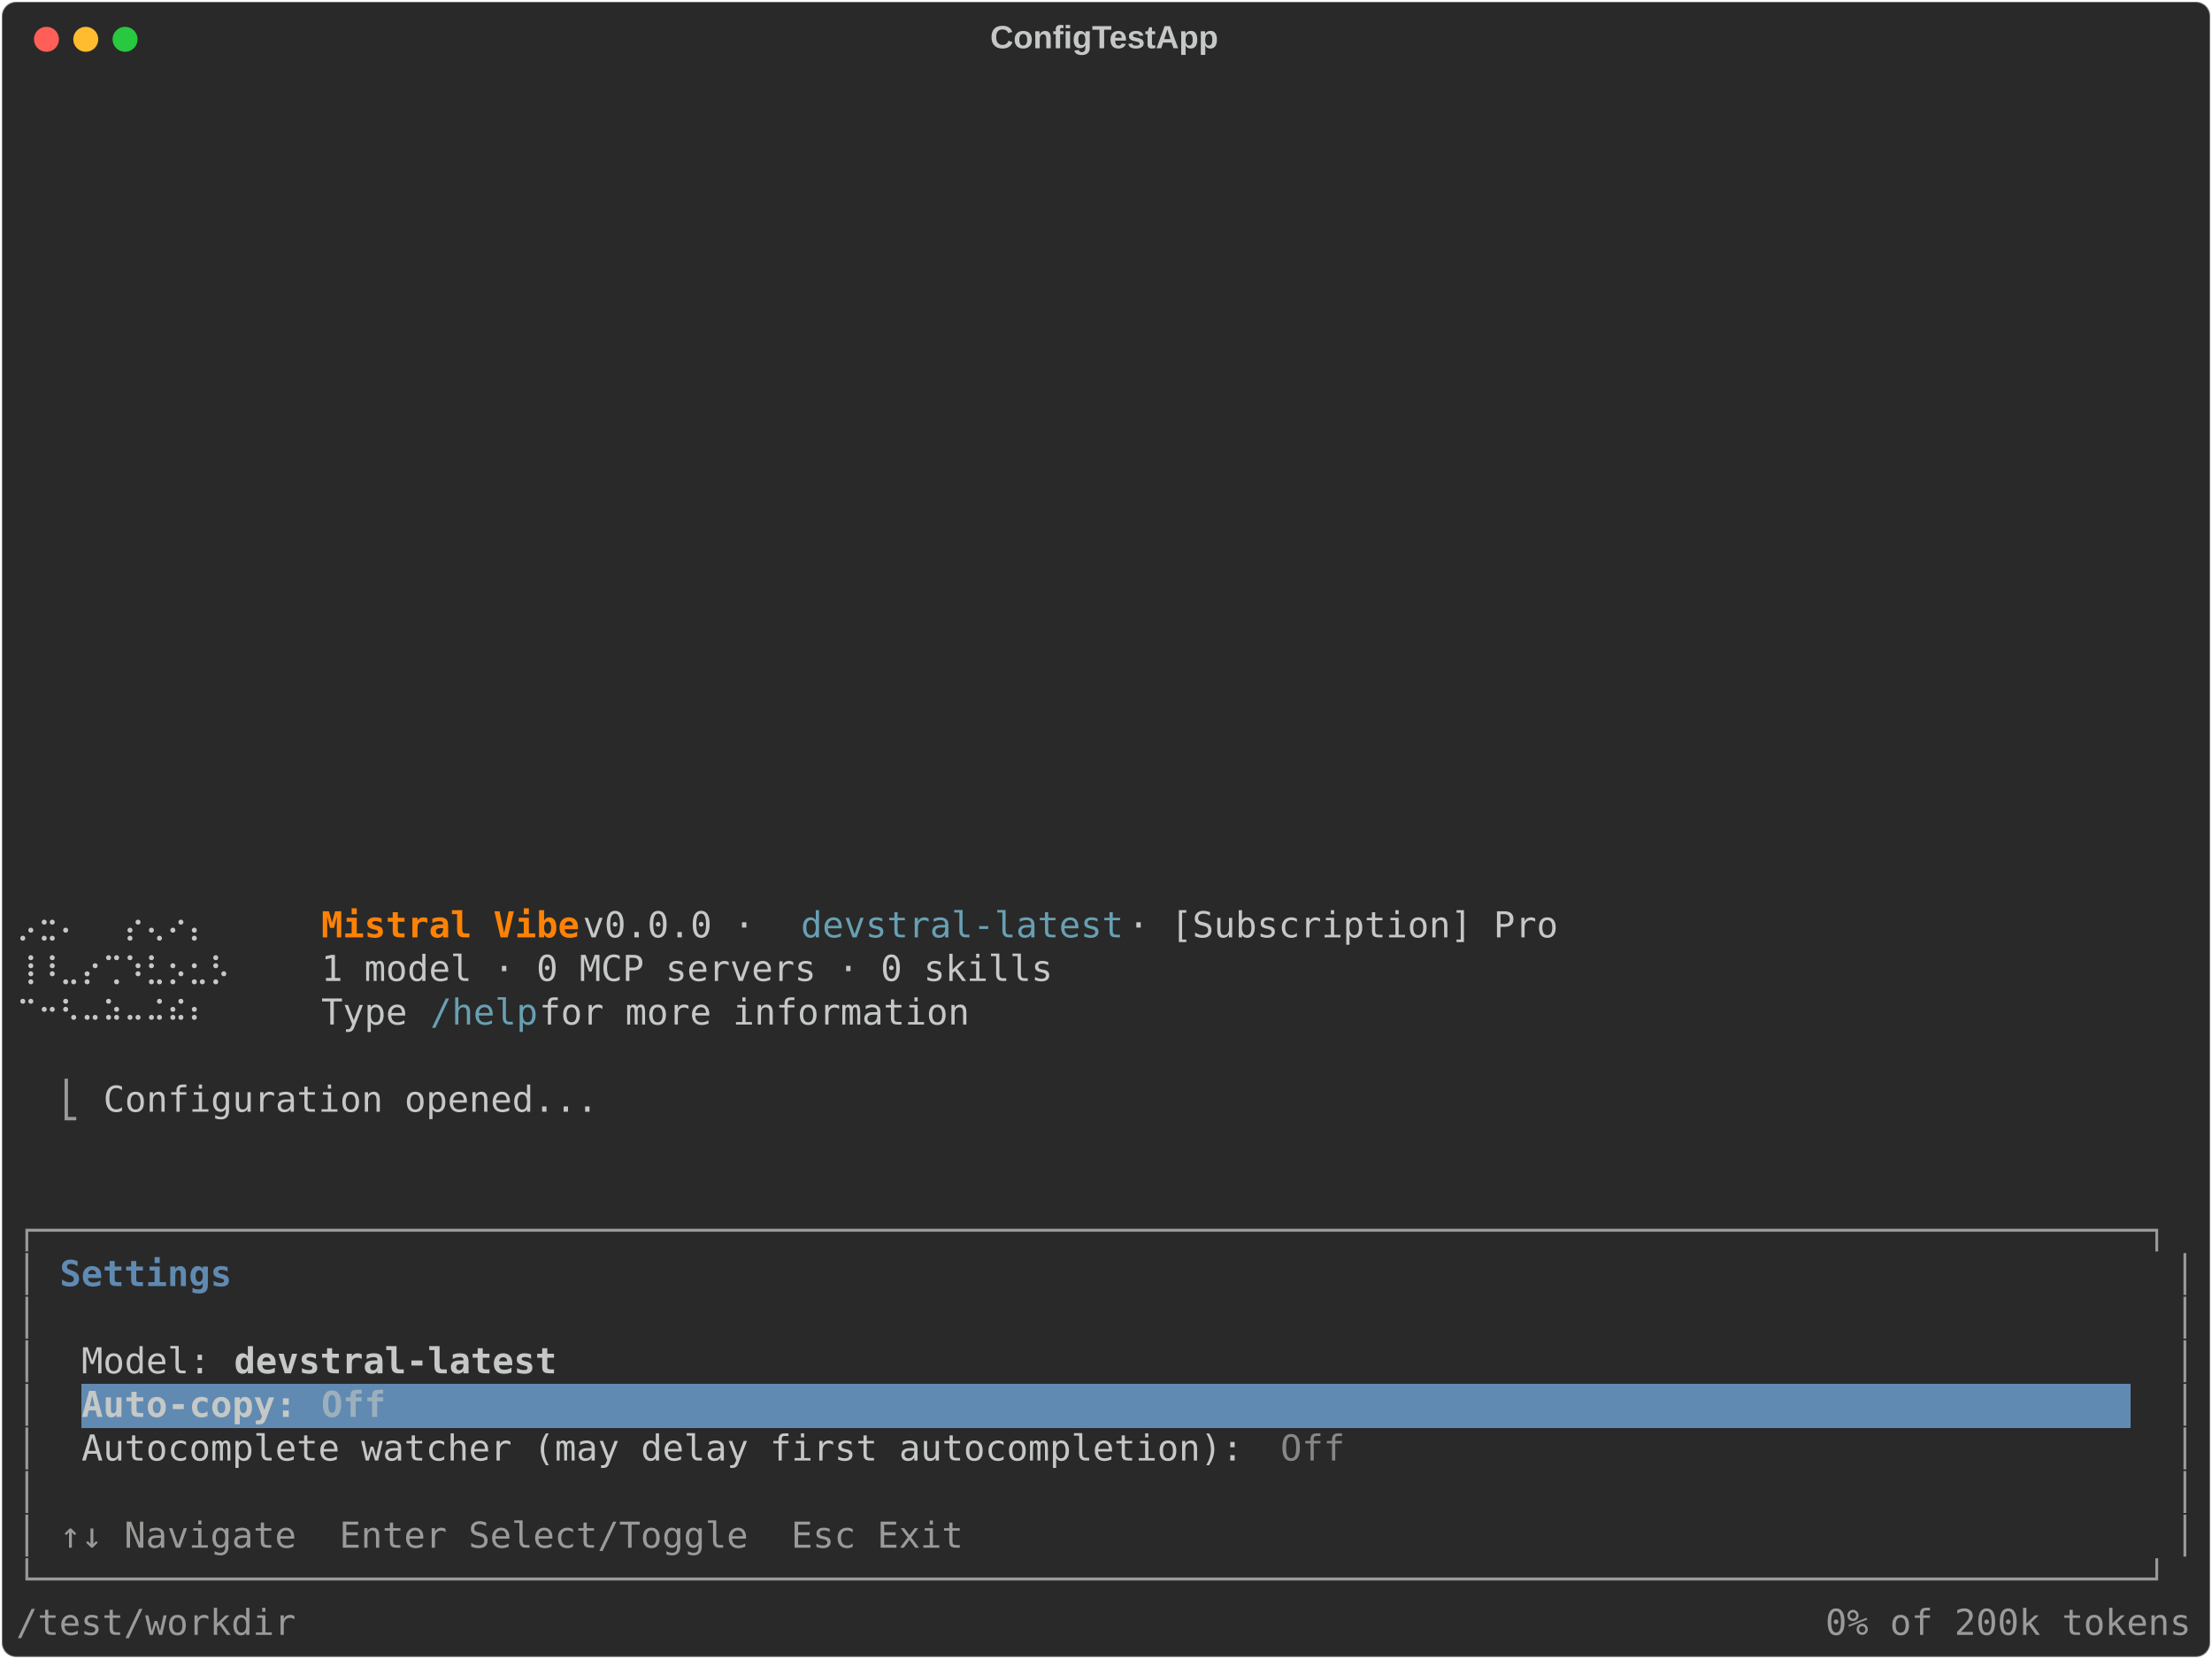
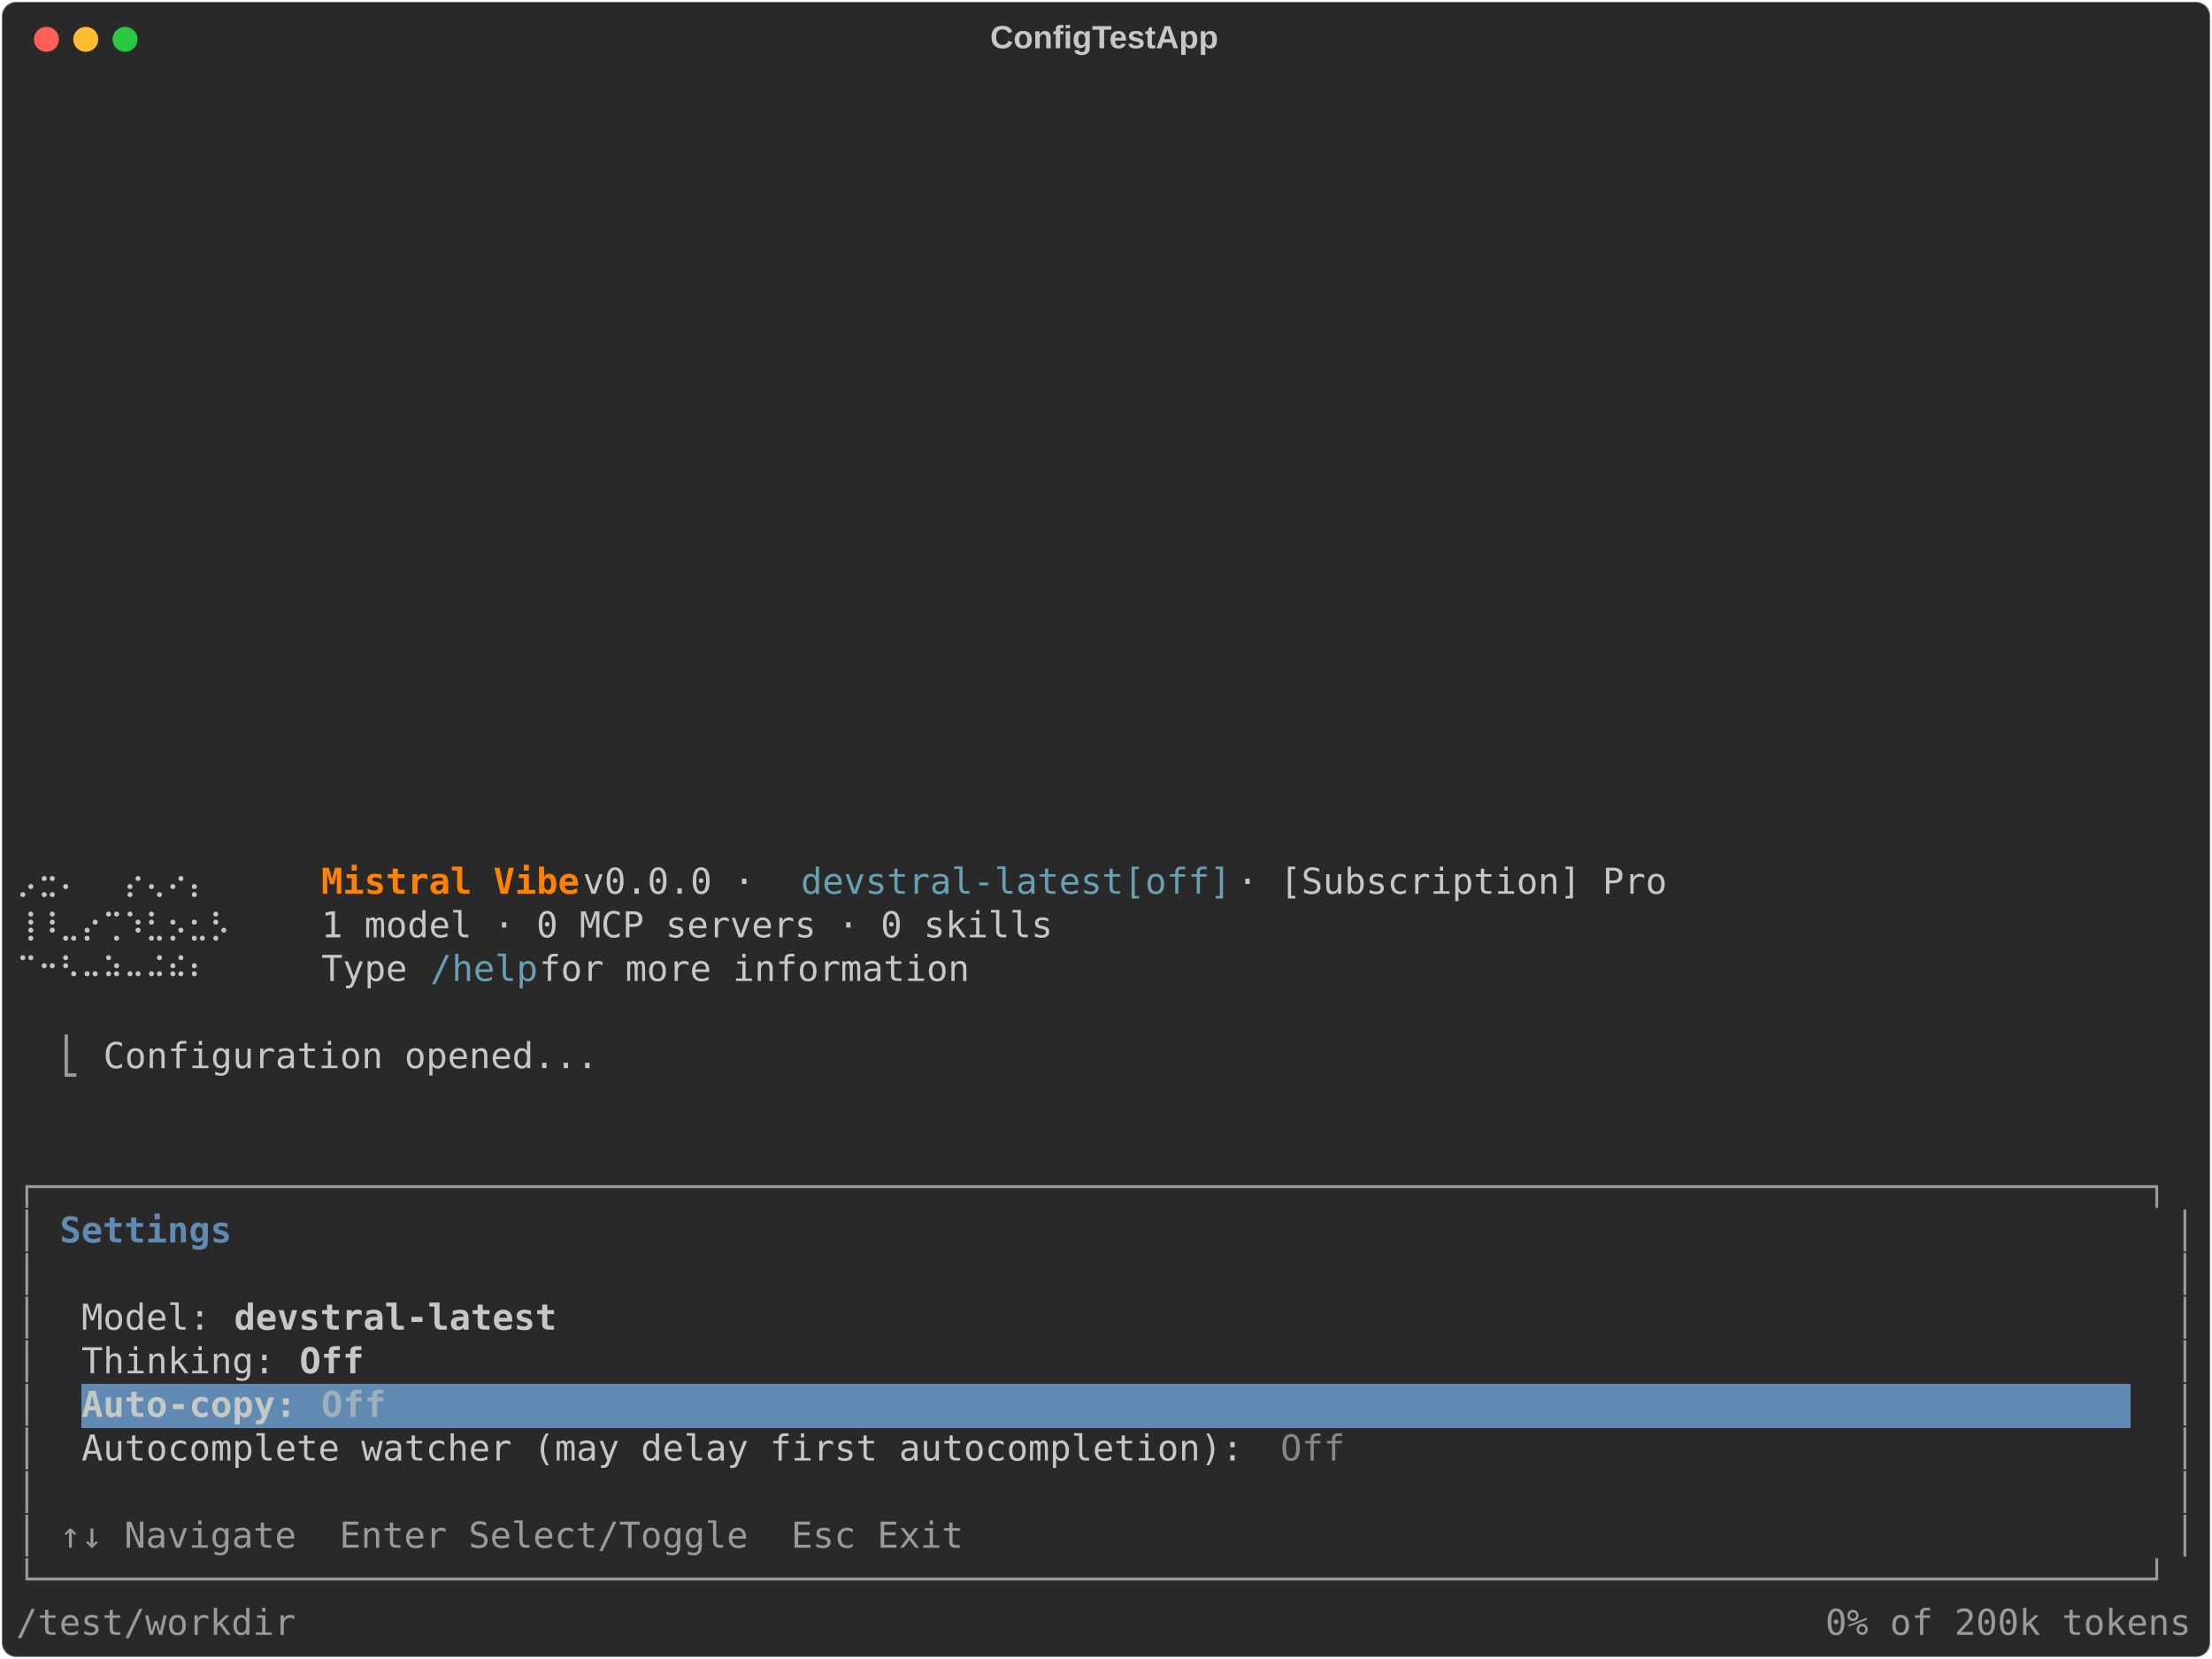
<svg xmlns="http://www.w3.org/2000/svg" class="rich-terminal" viewBox="0 0 1238 928.4">
  <style>

    @font-face {
        font-family: "Fira Code";
        src: local("FiraCode-Regular"),
                url("https://cdnjs.cloudflare.com/ajax/libs/firacode/6.2.0/woff2/FiraCode-Regular.woff2") format("woff2"),
                url("https://cdnjs.cloudflare.com/ajax/libs/firacode/6.2.0/woff/FiraCode-Regular.woff") format("woff");
        font-style: normal;
        font-weight: 400;
    }
    @font-face {
        font-family: "Fira Code";
        src: local("FiraCode-Bold"),
                url("https://cdnjs.cloudflare.com/ajax/libs/firacode/6.2.0/woff2/FiraCode-Bold.woff2") format("woff2"),
                url("https://cdnjs.cloudflare.com/ajax/libs/firacode/6.2.0/woff/FiraCode-Bold.woff") format("woff");
        font-style: bold;
        font-weight: 700;
    }

    .terminal-matrix {
        font-family: Fira Code, monospace;
        font-size: 20px;
        line-height: 24.4px;
        font-variant-east-asian: full-width;
    }

    .terminal-title {
        font-size: 18px;
        font-weight: bold;
        font-family: arial;
    }

    .terminal-r1 { fill: #c5c8c6 }
.terminal-r2 { fill: #ff8205;font-weight: bold }
.terminal-r3 { fill: #68a0b3 }
.terminal-r4 { fill: #9a9b99 }
.terminal-r5 { fill: #608ab1;font-weight: bold }
.terminal-r6 { fill: #c5c8c6;font-weight: bold }
.terminal-r7 { fill: #9cafbd;font-weight: bold }
.terminal-r8 { fill: #868887 }
    </style>
  <defs>
    <clipPath id="terminal-clip-terminal">
      <rect x="0" y="0" width="1219.0" height="877.4" />
    </clipPath>
    <clipPath id="terminal-line-0">
      <rect x="0" y="1.5" width="1220" height="24.65" />
    </clipPath>
    <clipPath id="terminal-line-1">
      <rect x="0" y="25.9" width="1220" height="24.65" />
    </clipPath>
    <clipPath id="terminal-line-2">
      <rect x="0" y="50.3" width="1220" height="24.65" />
    </clipPath>
    <clipPath id="terminal-line-3">
      <rect x="0" y="74.7" width="1220" height="24.65" />
    </clipPath>
    <clipPath id="terminal-line-4">
      <rect x="0" y="99.1" width="1220" height="24.65" />
    </clipPath>
    <clipPath id="terminal-line-5">
      <rect x="0" y="123.5" width="1220" height="24.65" />
    </clipPath>
    <clipPath id="terminal-line-6">
      <rect x="0" y="147.9" width="1220" height="24.65" />
    </clipPath>
    <clipPath id="terminal-line-7">
      <rect x="0" y="172.3" width="1220" height="24.65" />
    </clipPath>
    <clipPath id="terminal-line-8">
      <rect x="0" y="196.7" width="1220" height="24.65" />
    </clipPath>
    <clipPath id="terminal-line-9">
      <rect x="0" y="221.1" width="1220" height="24.65" />
    </clipPath>
    <clipPath id="terminal-line-10">
      <rect x="0" y="245.5" width="1220" height="24.65" />
    </clipPath>
    <clipPath id="terminal-line-11">
      <rect x="0" y="269.9" width="1220" height="24.65" />
    </clipPath>
    <clipPath id="terminal-line-12">
      <rect x="0" y="294.3" width="1220" height="24.65" />
    </clipPath>
    <clipPath id="terminal-line-13">
      <rect x="0" y="318.7" width="1220" height="24.65" />
    </clipPath>
    <clipPath id="terminal-line-14">
      <rect x="0" y="343.1" width="1220" height="24.65" />
    </clipPath>
    <clipPath id="terminal-line-15">
      <rect x="0" y="367.5" width="1220" height="24.65" />
    </clipPath>
    <clipPath id="terminal-line-16">
      <rect x="0" y="391.9" width="1220" height="24.65" />
    </clipPath>
    <clipPath id="terminal-line-17">
      <rect x="0" y="416.3" width="1220" height="24.65" />
    </clipPath>
    <clipPath id="terminal-line-18">
      <rect x="0" y="440.7" width="1220" height="24.65" />
    </clipPath>
    <clipPath id="terminal-line-19">
      <rect x="0" y="465.1" width="1220" height="24.65" />
    </clipPath>
    <clipPath id="terminal-line-20">
      <rect x="0" y="489.5" width="1220" height="24.65" />
    </clipPath>
    <clipPath id="terminal-line-21">
      <rect x="0" y="513.9" width="1220" height="24.65" />
    </clipPath>
    <clipPath id="terminal-line-22">
      <rect x="0" y="538.3" width="1220" height="24.65" />
    </clipPath>
    <clipPath id="terminal-line-23">
      <rect x="0" y="562.7" width="1220" height="24.65" />
    </clipPath>
    <clipPath id="terminal-line-24">
      <rect x="0" y="587.1" width="1220" height="24.65" />
    </clipPath>
    <clipPath id="terminal-line-25">
      <rect x="0" y="611.5" width="1220" height="24.65" />
    </clipPath>
    <clipPath id="terminal-line-26">
      <rect x="0" y="635.9" width="1220" height="24.65" />
    </clipPath>
    <clipPath id="terminal-line-27">
      <rect x="0" y="660.3" width="1220" height="24.65" />
    </clipPath>
    <clipPath id="terminal-line-28">
      <rect x="0" y="684.7" width="1220" height="24.65" />
    </clipPath>
    <clipPath id="terminal-line-29">
      <rect x="0" y="709.1" width="1220" height="24.65" />
    </clipPath>
    <clipPath id="terminal-line-30">
      <rect x="0" y="733.5" width="1220" height="24.65" />
    </clipPath>
    <clipPath id="terminal-line-31">
      <rect x="0" y="757.9" width="1220" height="24.65" />
    </clipPath>
    <clipPath id="terminal-line-32">
      <rect x="0" y="782.3" width="1220" height="24.65" />
    </clipPath>
    <clipPath id="terminal-line-33">
      <rect x="0" y="806.7" width="1220" height="24.65" />
    </clipPath>
    <clipPath id="terminal-line-34">
      <rect x="0" y="831.1" width="1220" height="24.65" />
    </clipPath>
  </defs>
  <rect fill="#292929" stroke="rgba(255,255,255,0.35)" stroke-width="1" x="1" y="1" width="1236" height="926.4" rx="8" />
  <text class="terminal-title" fill="#c5c8c6" text-anchor="middle" x="618" y="27">ConfigTestApp</text>
  <g transform="translate(26,22)">
    <circle cx="0" cy="0" r="7" fill="#ff5f57" />
    <circle cx="22" cy="0" r="7" fill="#febc2e" />
    <circle cx="44" cy="0" r="7" fill="#28c840" />
  </g>
  <g transform="translate(9, 41)" clip-path="url(#terminal-clip-terminal)">
    <rect fill="#608ab1" x="36.6" y="733.5" width="134.2" height="24.65" shape-rendering="crispEdges" />
    <rect fill="#608ab1" x="170.8" y="733.5" width="36.6" height="24.65" shape-rendering="crispEdges" />
    <rect fill="#608ab1" x="207.4" y="733.5" width="976" height="24.65" shape-rendering="crispEdges" />
    <g class="terminal-matrix">
      <text class="terminal-r1" x="1220" y="20" textLength="12.2" clip-path="url(#terminal-line-0)">
</text>
      <text class="terminal-r1" x="1220" y="44.4" textLength="12.2" clip-path="url(#terminal-line-1)">
</text>
      <text class="terminal-r1" x="1220" y="68.8" textLength="12.2" clip-path="url(#terminal-line-2)">
</text>
      <text class="terminal-r1" x="1220" y="93.2" textLength="12.2" clip-path="url(#terminal-line-3)">
</text>
      <text class="terminal-r1" x="1220" y="117.6" textLength="12.2" clip-path="url(#terminal-line-4)">
</text>
      <text class="terminal-r1" x="1220" y="142" textLength="12.2" clip-path="url(#terminal-line-5)">
</text>
      <text class="terminal-r1" x="1220" y="166.4" textLength="12.2" clip-path="url(#terminal-line-6)">
</text>
      <text class="terminal-r1" x="1220" y="190.8" textLength="12.2" clip-path="url(#terminal-line-7)">
</text>
      <text class="terminal-r1" x="1220" y="215.2" textLength="12.2" clip-path="url(#terminal-line-8)">
</text>
      <text class="terminal-r1" x="1220" y="239.6" textLength="12.2" clip-path="url(#terminal-line-9)">
</text>
      <text class="terminal-r1" x="1220" y="264" textLength="12.2" clip-path="url(#terminal-line-10)">
</text>
      <text class="terminal-r1" x="1220" y="288.4" textLength="12.2" clip-path="url(#terminal-line-11)">
</text>
      <text class="terminal-r1" x="1220" y="312.8" textLength="12.2" clip-path="url(#terminal-line-12)">
</text>
      <text class="terminal-r1" x="1220" y="337.2" textLength="12.2" clip-path="url(#terminal-line-13)">
</text>
      <text class="terminal-r1" x="1220" y="361.6" textLength="12.2" clip-path="url(#terminal-line-14)">
</text>
      <text class="terminal-r1" x="1220" y="386" textLength="12.2" clip-path="url(#terminal-line-15)">
</text>
      <text class="terminal-r1" x="1220" y="410.4" textLength="12.2" clip-path="url(#terminal-line-16)">
</text>
      <text class="terminal-r1" x="1220" y="434.8" textLength="12.2" clip-path="url(#terminal-line-17)">
</text>
+       <text class="terminal-r1" x="0" y="459.2" textLength="134.2" clip-path="url(#terminal-line-18)">  ⡠⣒⠄  ⡔⢄⠔⡄</text>
+       <text class="terminal-r2" x="170.8" y="459.2" textLength="146.4" clip-path="url(#terminal-line-18)">Mistral Vibe</text>
+       <text class="terminal-r1" x="317.2" y="459.2" textLength="122" clip-path="url(#terminal-line-18)"> v0.0.0 · </text>
+       <text class="terminal-r3" x="439.2" y="459.2" textLength="244" clip-path="url(#terminal-line-18)">devstral-latest[off]</text>
+       <text class="terminal-r1" x="683.2" y="459.2" textLength="256.2" clip-path="url(#terminal-line-18)"> · [Subscription] Pro</text>
      <text class="terminal-r1" x="1220" y="459.2" textLength="12.2" clip-path="url(#terminal-line-18)">
</text>
-       <text class="terminal-r1" x="0" y="483.6" textLength="134.2" clip-path="url(#terminal-line-19)">  ⡠⣒⠄  ⡔⢄⠔⡄</text>
-       <text class="terminal-r2" x="170.8" y="483.6" textLength="146.4" clip-path="url(#terminal-line-19)">Mistral Vibe</text>
-       <text class="terminal-r1" x="317.2" y="483.6" textLength="122" clip-path="url(#terminal-line-19)"> v0.0.0 · </text>
-       <text class="terminal-r3" x="439.2" y="483.6" textLength="183" clip-path="url(#terminal-line-19)">devstral-latest</text>
-       <text class="terminal-r1" x="622.2" y="483.6" textLength="256.2" clip-path="url(#terminal-line-19)"> · [Subscription] Pro</text>
+       <text class="terminal-r1" x="0" y="483.6" textLength="134.2" clip-path="url(#terminal-line-19)"> ⢸⠸⣀⡔⢉⠱⣃⡢⣂⡣</text>
+       <text class="terminal-r1" x="170.8" y="483.6" textLength="414.8" clip-path="url(#terminal-line-19)">1 model · 0 MCP servers · 0 skills</text>
      <text class="terminal-r1" x="1220" y="483.6" textLength="12.2" clip-path="url(#terminal-line-19)">
</text>
-       <text class="terminal-r1" x="0" y="508" textLength="134.2" clip-path="url(#terminal-line-20)"> ⢸⠸⣀⡔⢉⠱⣃⡢⣂⡣</text>
-       <text class="terminal-r1" x="170.8" y="508" textLength="414.8" clip-path="url(#terminal-line-20)">1 model · 0 MCP servers · 0 skills</text>
+       <text class="terminal-r1" x="0" y="508" textLength="134.2" clip-path="url(#terminal-line-20)">  ⠉⠒⠣⠤⠵⠤⠬⠮⠆</text>
+       <text class="terminal-r1" x="170.8" y="508" textLength="61" clip-path="url(#terminal-line-20)">Type </text>
+       <text class="terminal-r3" x="231.8" y="508" textLength="61" clip-path="url(#terminal-line-20)">/help</text>
+       <text class="terminal-r1" x="292.8" y="508" textLength="256.2" clip-path="url(#terminal-line-20)"> for more information</text>
      <text class="terminal-r1" x="1220" y="508" textLength="12.2" clip-path="url(#terminal-line-20)">
</text>
-       <text class="terminal-r1" x="0" y="532.4" textLength="134.2" clip-path="url(#terminal-line-21)">  ⠉⠒⠣⠤⠵⠤⠬⠮⠆</text>
-       <text class="terminal-r1" x="170.8" y="532.4" textLength="61" clip-path="url(#terminal-line-21)">Type </text>
-       <text class="terminal-r3" x="231.8" y="532.4" textLength="61" clip-path="url(#terminal-line-21)">/help</text>
-       <text class="terminal-r1" x="292.8" y="532.4" textLength="256.2" clip-path="url(#terminal-line-21)"> for more information</text>
      <text class="terminal-r1" x="1220" y="532.4" textLength="12.2" clip-path="url(#terminal-line-21)">
</text>
+       <text class="terminal-r4" x="24.4" y="556.8" textLength="12.2" clip-path="url(#terminal-line-22)">⎣</text>
+       <text class="terminal-r1" x="48.8" y="556.8" textLength="280.6" clip-path="url(#terminal-line-22)">Configuration opened...</text>
      <text class="terminal-r1" x="1220" y="556.8" textLength="12.2" clip-path="url(#terminal-line-22)">
</text>
-       <text class="terminal-r4" x="24.4" y="581.2" textLength="12.2" clip-path="url(#terminal-line-23)">⎣</text>
-       <text class="terminal-r1" x="48.8" y="581.2" textLength="280.6" clip-path="url(#terminal-line-23)">Configuration opened...</text>
      <text class="terminal-r1" x="1220" y="581.2" textLength="12.2" clip-path="url(#terminal-line-23)">
</text>
      <text class="terminal-r1" x="1220" y="605.6" textLength="12.2" clip-path="url(#terminal-line-24)">
</text>
+       <text class="terminal-r4" x="0" y="630" textLength="1220" clip-path="url(#terminal-line-25)">┌──────────────────────────────────────────────────────────────────────────────────────────────────┐</text>
      <text class="terminal-r1" x="1220" y="630" textLength="12.2" clip-path="url(#terminal-line-25)">
</text>
-       <text class="terminal-r4" x="0" y="654.4" textLength="1220" clip-path="url(#terminal-line-26)">┌──────────────────────────────────────────────────────────────────────────────────────────────────┐</text>
+       <text class="terminal-r4" x="0" y="654.4" textLength="12.2" clip-path="url(#terminal-line-26)">│</text>
+       <text class="terminal-r5" x="24.4" y="654.4" textLength="97.6" clip-path="url(#terminal-line-26)">Settings</text>
+       <text class="terminal-r4" x="1207.8" y="654.4" textLength="12.2" clip-path="url(#terminal-line-26)">│</text>
      <text class="terminal-r1" x="1220" y="654.4" textLength="12.2" clip-path="url(#terminal-line-26)">
</text>
      <text class="terminal-r4" x="0" y="678.8" textLength="12.2" clip-path="url(#terminal-line-27)">│</text>
-       <text class="terminal-r5" x="24.4" y="678.8" textLength="97.6" clip-path="url(#terminal-line-27)">Settings</text>
      <text class="terminal-r4" x="1207.8" y="678.8" textLength="12.2" clip-path="url(#terminal-line-27)">│</text>
      <text class="terminal-r1" x="1220" y="678.8" textLength="12.2" clip-path="url(#terminal-line-27)">
</text>
      <text class="terminal-r4" x="0" y="703.2" textLength="12.2" clip-path="url(#terminal-line-28)">│</text>
+       <text class="terminal-r1" x="36.6" y="703.2" textLength="85.4" clip-path="url(#terminal-line-28)">Model: </text>
+       <text class="terminal-r6" x="122" y="703.2" textLength="183" clip-path="url(#terminal-line-28)">devstral-latest</text>
      <text class="terminal-r4" x="1207.8" y="703.2" textLength="12.2" clip-path="url(#terminal-line-28)">│</text>
      <text class="terminal-r1" x="1220" y="703.2" textLength="12.2" clip-path="url(#terminal-line-28)">
</text>
      <text class="terminal-r4" x="0" y="727.6" textLength="12.2" clip-path="url(#terminal-line-29)">│</text>
-       <text class="terminal-r1" x="36.6" y="727.6" textLength="85.4" clip-path="url(#terminal-line-29)">Model: </text>
-       <text class="terminal-r6" x="122" y="727.6" textLength="183" clip-path="url(#terminal-line-29)">devstral-latest</text>
+       <text class="terminal-r1" x="36.6" y="727.6" textLength="122" clip-path="url(#terminal-line-29)">Thinking: </text>
+       <text class="terminal-r6" x="158.6" y="727.6" textLength="36.6" clip-path="url(#terminal-line-29)">Off</text>
      <text class="terminal-r4" x="1207.8" y="727.6" textLength="12.2" clip-path="url(#terminal-line-29)">│</text>
      <text class="terminal-r1" x="1220" y="727.6" textLength="12.2" clip-path="url(#terminal-line-29)">
</text>
      <text class="terminal-r4" x="0" y="752" textLength="12.2" clip-path="url(#terminal-line-30)">│</text>
      <text class="terminal-r6" x="36.6" y="752" textLength="134.2" clip-path="url(#terminal-line-30)">Auto-copy: </text>
      <text class="terminal-r7" x="170.8" y="752" textLength="36.6" clip-path="url(#terminal-line-30)">Off</text>
      <text class="terminal-r4" x="1207.8" y="752" textLength="12.2" clip-path="url(#terminal-line-30)">│</text>
      <text class="terminal-r1" x="1220" y="752" textLength="12.2" clip-path="url(#terminal-line-30)">
</text>
      <text class="terminal-r4" x="0" y="776.4" textLength="12.2" clip-path="url(#terminal-line-31)">│</text>
      <text class="terminal-r1" x="36.6" y="776.4" textLength="671" clip-path="url(#terminal-line-31)">Autocomplete watcher (may delay first autocompletion): </text>
      <text class="terminal-r8" x="707.6" y="776.4" textLength="36.6" clip-path="url(#terminal-line-31)">Off</text>
      <text class="terminal-r4" x="1207.8" y="776.4" textLength="12.2" clip-path="url(#terminal-line-31)">│</text>
      <text class="terminal-r1" x="1220" y="776.4" textLength="12.2" clip-path="url(#terminal-line-31)">
</text>
      <text class="terminal-r4" x="0" y="800.8" textLength="12.2" clip-path="url(#terminal-line-32)">│</text>
      <text class="terminal-r4" x="1207.8" y="800.8" textLength="12.2" clip-path="url(#terminal-line-32)">│</text>
      <text class="terminal-r1" x="1220" y="800.8" textLength="12.2" clip-path="url(#terminal-line-32)">
</text>
      <text class="terminal-r4" x="0" y="825.2" textLength="12.2" clip-path="url(#terminal-line-33)">│</text>
      <text class="terminal-r4" x="24.4" y="825.2" textLength="512.4" clip-path="url(#terminal-line-33)">↑↓ Navigate  Enter Select/Toggle  Esc Exit</text>
      <text class="terminal-r4" x="1207.8" y="825.2" textLength="12.2" clip-path="url(#terminal-line-33)">│</text>
      <text class="terminal-r1" x="1220" y="825.2" textLength="12.2" clip-path="url(#terminal-line-33)">
</text>
      <text class="terminal-r4" x="0" y="849.6" textLength="1220" clip-path="url(#terminal-line-34)">└──────────────────────────────────────────────────────────────────────────────────────────────────┘</text>
      <text class="terminal-r1" x="1220" y="849.6" textLength="12.2" clip-path="url(#terminal-line-34)">
</text>
      <text class="terminal-r4" x="0" y="874" textLength="158.6" clip-path="url(#terminal-line-35)">/test/workdir</text>
      <text class="terminal-r4" x="1012.6" y="874" textLength="207.4" clip-path="url(#terminal-line-35)">0% of 200k tokens</text>
    </g>
  </g>
</svg>
